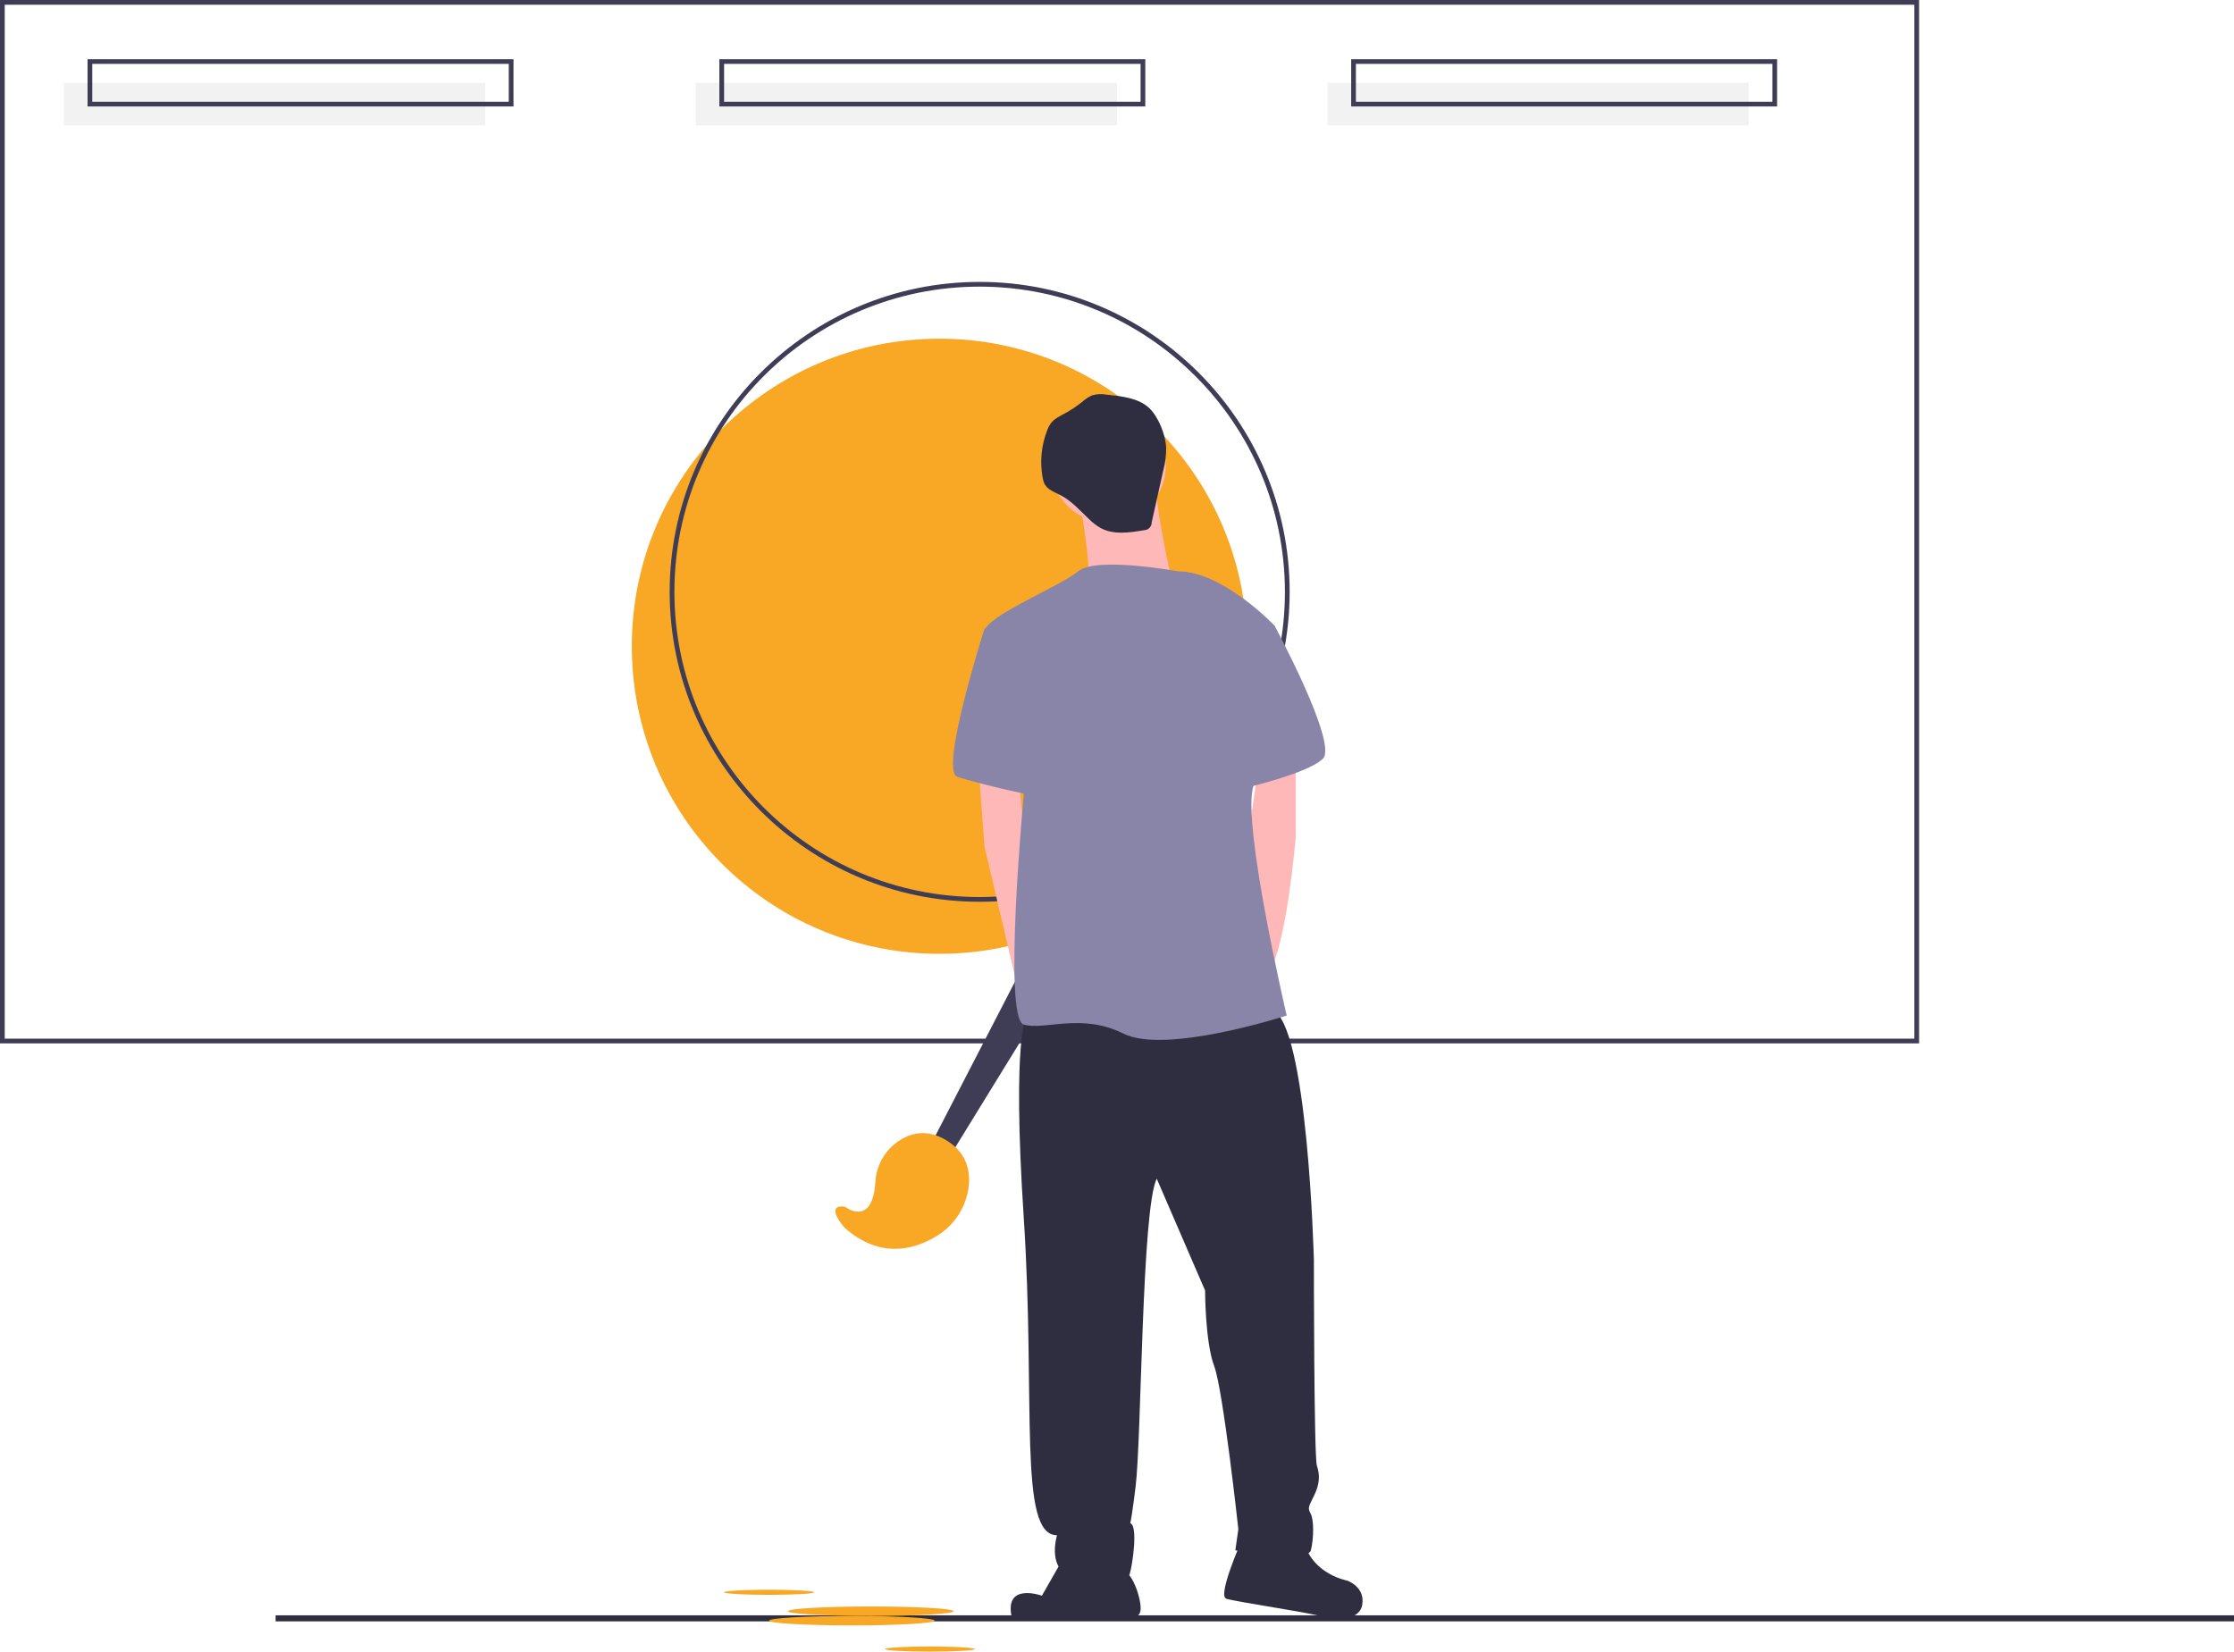
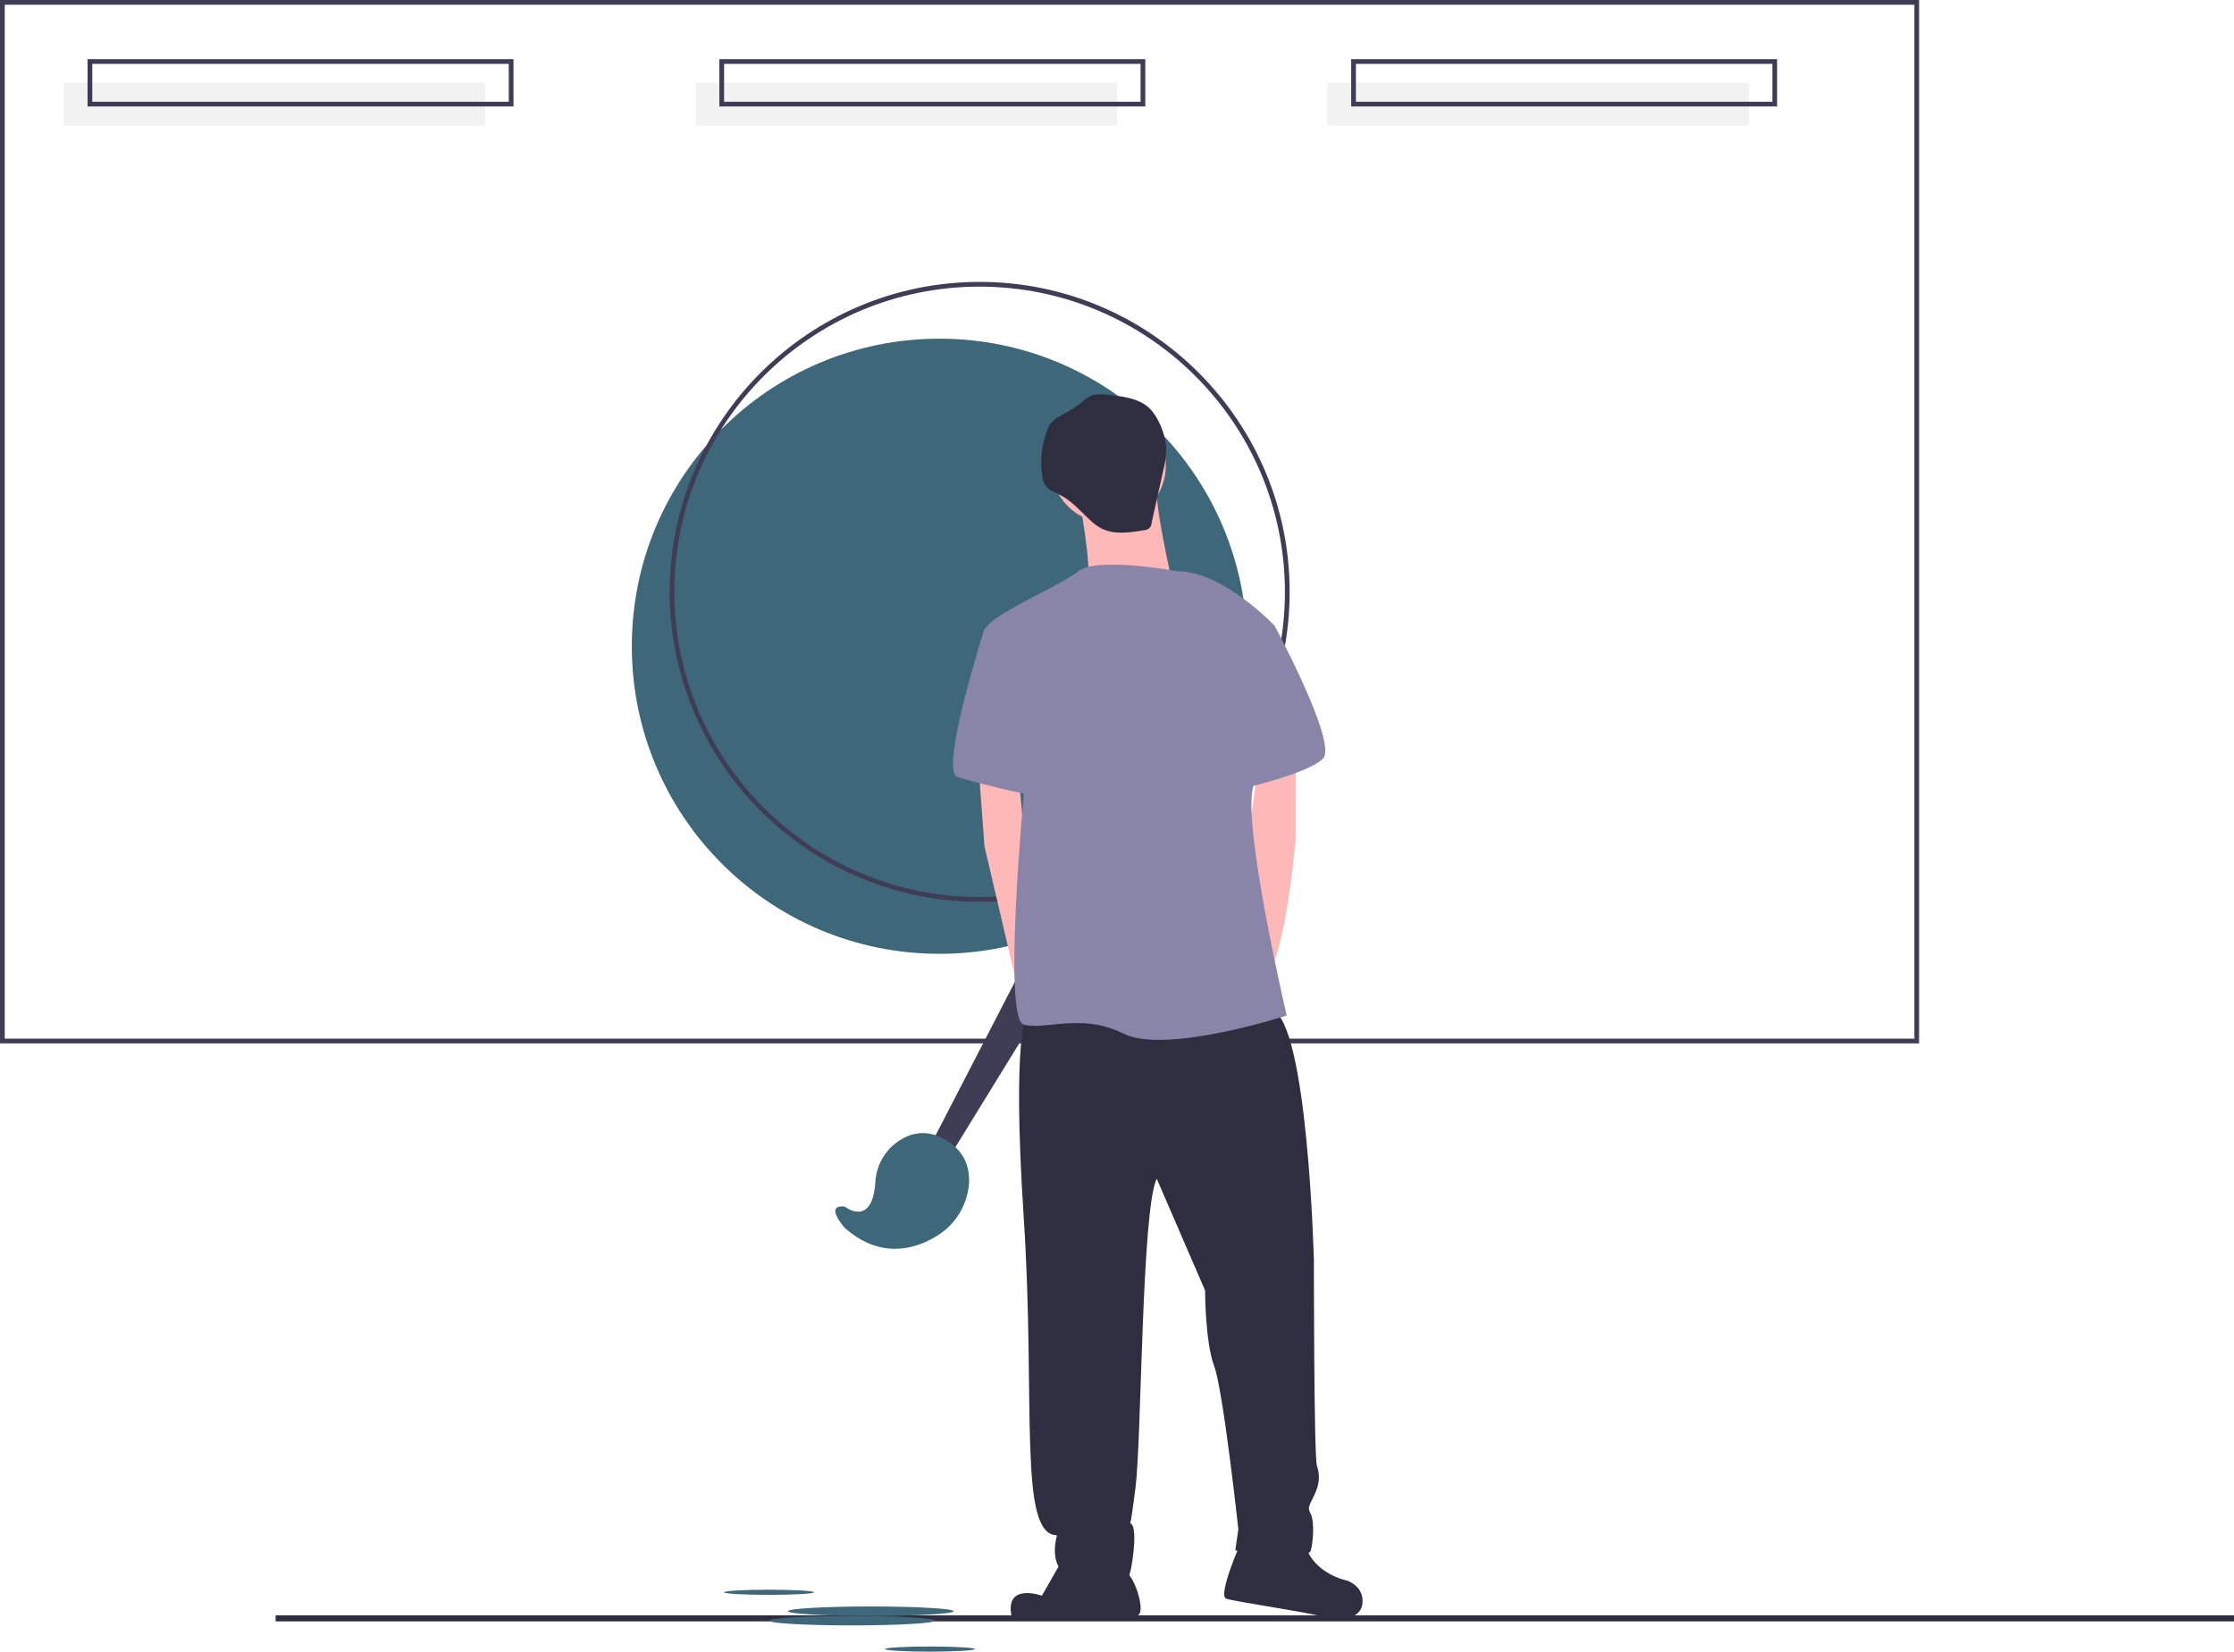
<svg xmlns="http://www.w3.org/2000/svg" id="bc9a08c1-44e1-4318-b7fa-17639594539b" data-name="Layer 1" width="944.078" height="698.086" viewBox="0 0 944.078 698.086">
-   <circle cx="397" cy="273.146" r="130" fill="#f9a826" />
+   <circle cx="397" cy="273.146" r="130" fill="#3f677a" />
  <path d="M541.961,482.104c-72.234,0-131-58.767-131-131s58.766-131,131-131c72.233,0,131,58.766,131,131S614.194,482.104,541.961,482.104Zm0-260a129,129,0,1,0,129,129A129.146,129.146,0,0,0,541.961,222.103Z" transform="translate(-127.961 -100.9571)" fill="#3f3d56" />
  <path d="M938.961,541.958h-811V100.957h811Zm-809-2h807V102.957h-807Z" transform="translate(-127.961 -100.9571)" fill="#3f3d56" />
  <rect x="27" y="35" width="178" height="18" fill="#f2f2f2" />
  <rect x="294" y="35" width="178" height="18" fill="#f2f2f2" />
  <rect x="561" y="35" width="178" height="18" fill="#f2f2f2" />
  <path d="M344.961,145.957h-180v-20h180Zm-178-2h176v-16h-176Z" transform="translate(-127.961 -100.9571)" fill="#3f3d56" />
  <path d="M611.961,145.957h-180v-20h180Zm-178-2h176v-16h-176Z" transform="translate(-127.961 -100.9571)" fill="#3f3d56" />
  <path d="M878.961,145.957h-180v-20h180Zm-178-2h176v-16h-176Z" transform="translate(-127.961 -100.9571)" fill="#3f3d56" />
  <rect x="116.474" y="682.738" width="827.604" height="2.554" fill="#2f2e41" />
  <polygon points="393.5 483.5 456.5 361.5 473.5 371.5 401.5 488.5 393.5 483.5" fill="#3f3d56" />
-   <path d="M484.961,610.957s11.612,9.123,12.93-10.397a22.391,22.391,0,0,1,8.146-16.09c5.258-4.201,12.824-7.074,21.924-1.513,8.1,4.95,9.922,12.127,9.477,18.525a28.47,28.47,0,0,1-14.233,22.254c-9.027,5.358-23.277,9.391-38.244-3.779C484.961,619.957,475.961,609.957,484.961,610.957Z" transform="translate(-127.961 -100.9571)" fill="#f9a826" />
+   <path d="M484.961,610.957s11.612,9.123,12.93-10.397a22.391,22.391,0,0,1,8.146-16.09c5.258-4.201,12.824-7.074,21.924-1.513,8.1,4.95,9.922,12.127,9.477,18.525a28.47,28.47,0,0,1-14.233,22.254c-9.027,5.358-23.277,9.391-38.244-3.779C484.961,619.957,475.961,609.957,484.961,610.957Z" transform="translate(-127.961 -100.9571)" fill="#3f677a" />
  <circle cx="468.397" cy="196.775" r="24.266" fill="#ffb8b8" />
  <path d="M583.586,309.227s6.386,33.206,3.832,39.592,35.761-2.554,35.761-2.554-7.663-33.206-6.386-40.869S583.586,309.227,583.586,309.227Z" transform="translate(-127.961 -100.9571)" fill="#ffb8b8" />
  <polygon points="413.479 323.215 416.033 357.698 428.71 411.854 432.636 426.666 439.022 403.677 432.636 351.313 430.467 327.738 413.479 323.215" fill="#ffb8b8" />
  <path d="M675.542,419.063V454.824s-3.832,45.978-11.495,57.473-10.217-45.978-10.217-45.978l6.005-42.147Z" transform="translate(-127.961 -100.9571)" fill="#ffb8b8" />
  <path d="M561.874,530.177s-6.386,7.663-1.277,85.57S558.043,749.85,574.646,749.85c0,0-5.109,16.603,8.94,17.88s20.435,2.554,21.712-1.277,3.832-21.712,0-21.712c0,0,0,5.109,2.554-15.326s2.554-117.499,8.94-130.271l20.435,47.255s0,21.712,3.832,31.929,10.217,68.967,10.217,68.967l-1.277,8.94s30.652,5.109,31.929,0,1.277-12.772,0-15.326-1.277-2.554,1.277-7.663,2.554-8.94,1.277-12.772-1.277-86.847-1.277-86.847S680.651,532.731,665.325,527.623,561.874,530.177,561.874,530.177Z" transform="translate(-127.961 -100.9571)" fill="#2f2e41" />
  <path d="M578.478,757.513l-10.217,17.88s-15.965-5.747-12.772,8.94c27.459,1.916,46.617-.639,46.617-.639s6.386,2.554,7.663-1.277-3.193-17.242-7.024-17.242S578.478,757.513,578.478,757.513Z" transform="translate(-127.961 -100.9571)" fill="#2f2e41" />
  <path d="M652.553,752.404s-10.217,22.989-6.386,24.266,38.315,6.386,40.869,7.663,15.326,2.554,16.603-5.109-6.386-10.217-6.386-10.217-14.049-2.554-17.88-15.326S652.553,752.404,652.553,752.404Z" transform="translate(-127.961 -100.9571)" fill="#2f2e41" />
  <path d="M625.733,342.433s-34.484-6.386-42.147,0S543.994,361.591,543.994,367.977s16.603,68.967,16.603,68.967-8.94,94.51,0,97.065,24.266-5.109,42.147,3.832,68.967-7.663,68.967-7.663-19.158-81.739-14.049-97.065,8.94-67.69,8.94-67.69S644.89,342.433,625.733,342.433Z" transform="translate(-127.961 -100.9571)" fill="#8985a8" />
  <path d="M552.934,364.145l-8.94,2.554s-19.158,60.027-11.495,62.581,29.375,7.663,31.929,7.663S552.934,364.145,552.934,364.145Z" transform="translate(-127.961 -100.9571)" fill="#8985a8" />
  <path d="M646.167,357.759l20.435,7.663s26.821,49.81,20.435,56.195-34.484,12.772-34.484,12.772Z" transform="translate(-127.961 -100.9571)" fill="#8985a8" />
  <path d="M595.621,267.76a13.716,13.716,0,0,0-6.07.268,15.827,15.827,0,0,0-4.314,2.83,50.492,50.492,0,0,1-7.376,4.887c-2.07,1.123-4.294,2.163-5.739,4.023a12.211,12.211,0,0,0-1.62,3.066,36.74,36.74,0,0,0-1.932,19.996,9.191,9.191,0,0,0,.851,2.746c1.327,2.446,4.259,3.409,6.729,4.691,4.689,2.434,8.243,6.533,12.089,10.155a23.634,23.634,0,0,0,4.777,3.681c5.487,2.991,12.193,2.016,18.352.958a3.307,3.307,0,0,0,3.301-3.339l4.862-21.866a35.673,35.673,0,0,0,1.246-9.944c-.339-5.308-3.213-12.661-7.108-16.431C609.129,269.087,601.554,268.388,595.621,267.76Z" transform="translate(-127.961 -100.9571)" fill="#2f2e41" />
-   <ellipse cx="368" cy="681" rx="35" ry="2" fill="#f9a826" />
-   <ellipse cx="360" cy="685" rx="35" ry="2" fill="#f9a826" />
-   <ellipse cx="325" cy="673" rx="19" ry="1.086" fill="#f9a826" />
-   <ellipse cx="393" cy="697" rx="19" ry="1.086" fill="#f9a826" />
+   <ellipse cx="368" cy="681" rx="35" ry="2" fill="#3f677a" />
+   <ellipse cx="360" cy="685" rx="35" ry="2" fill="#3f677a" />
+   <ellipse cx="325" cy="673" rx="19" ry="1.086" fill="#3f677a" />
+   <ellipse cx="393" cy="697" rx="19" ry="1.086" fill="#3f677a" />
</svg>
